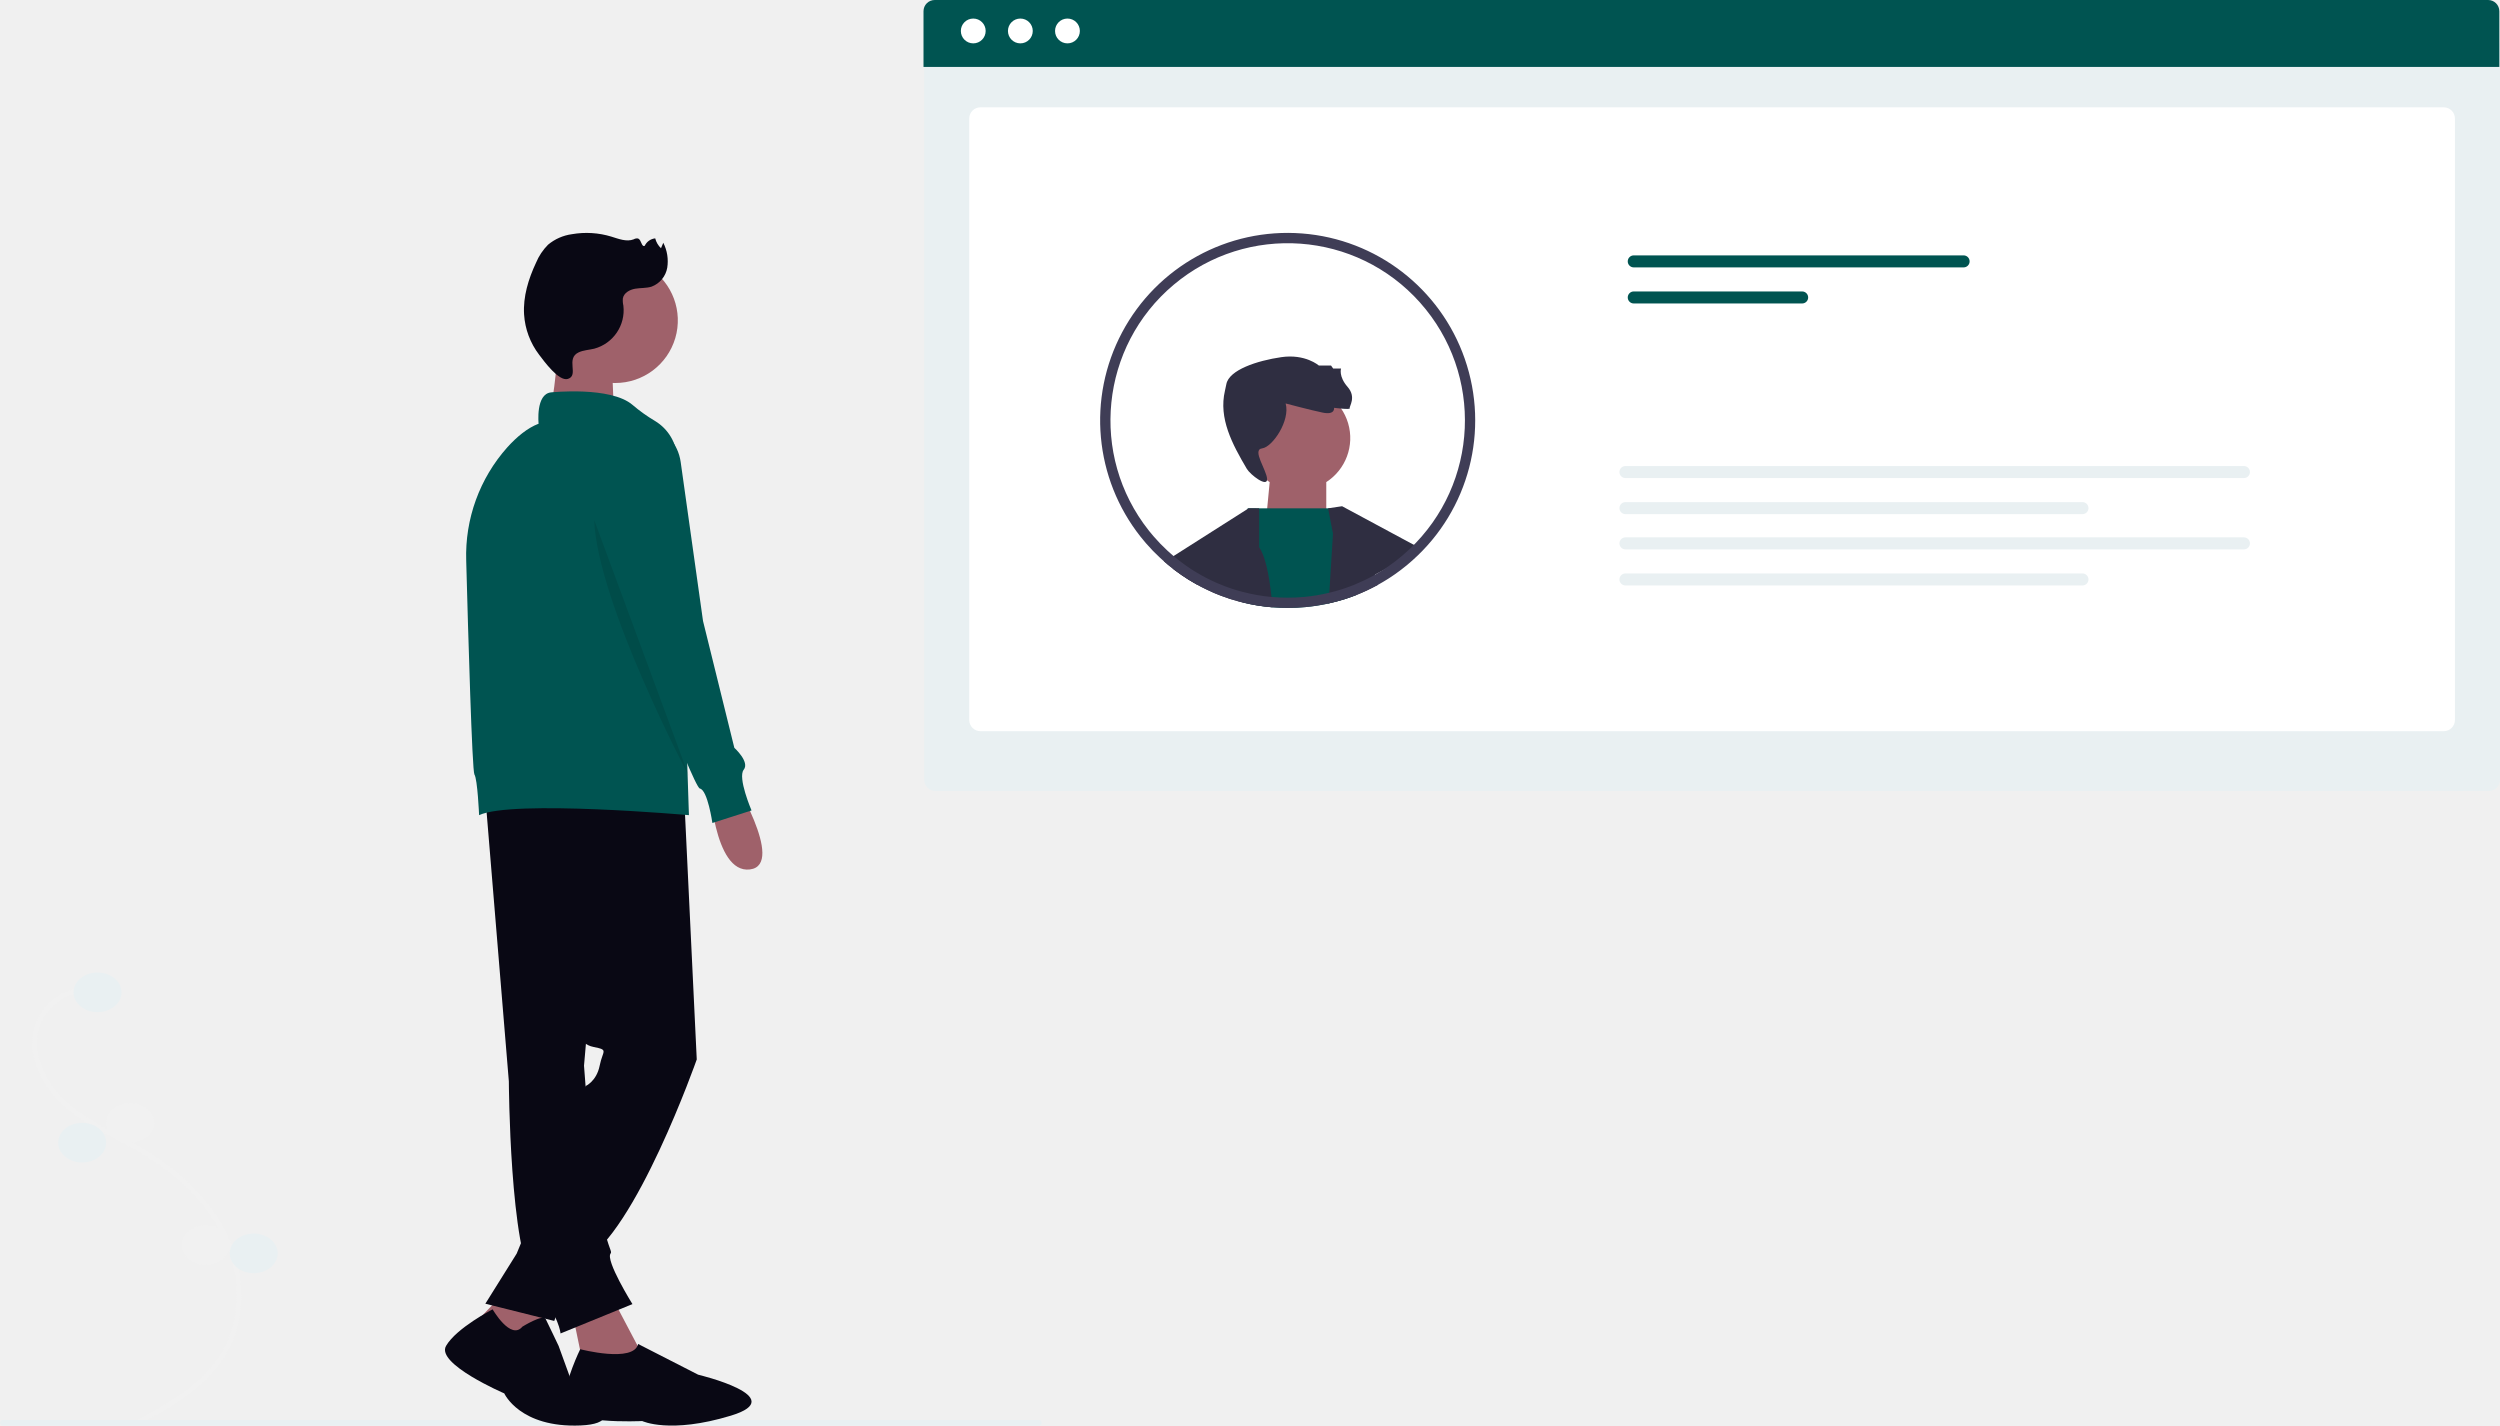
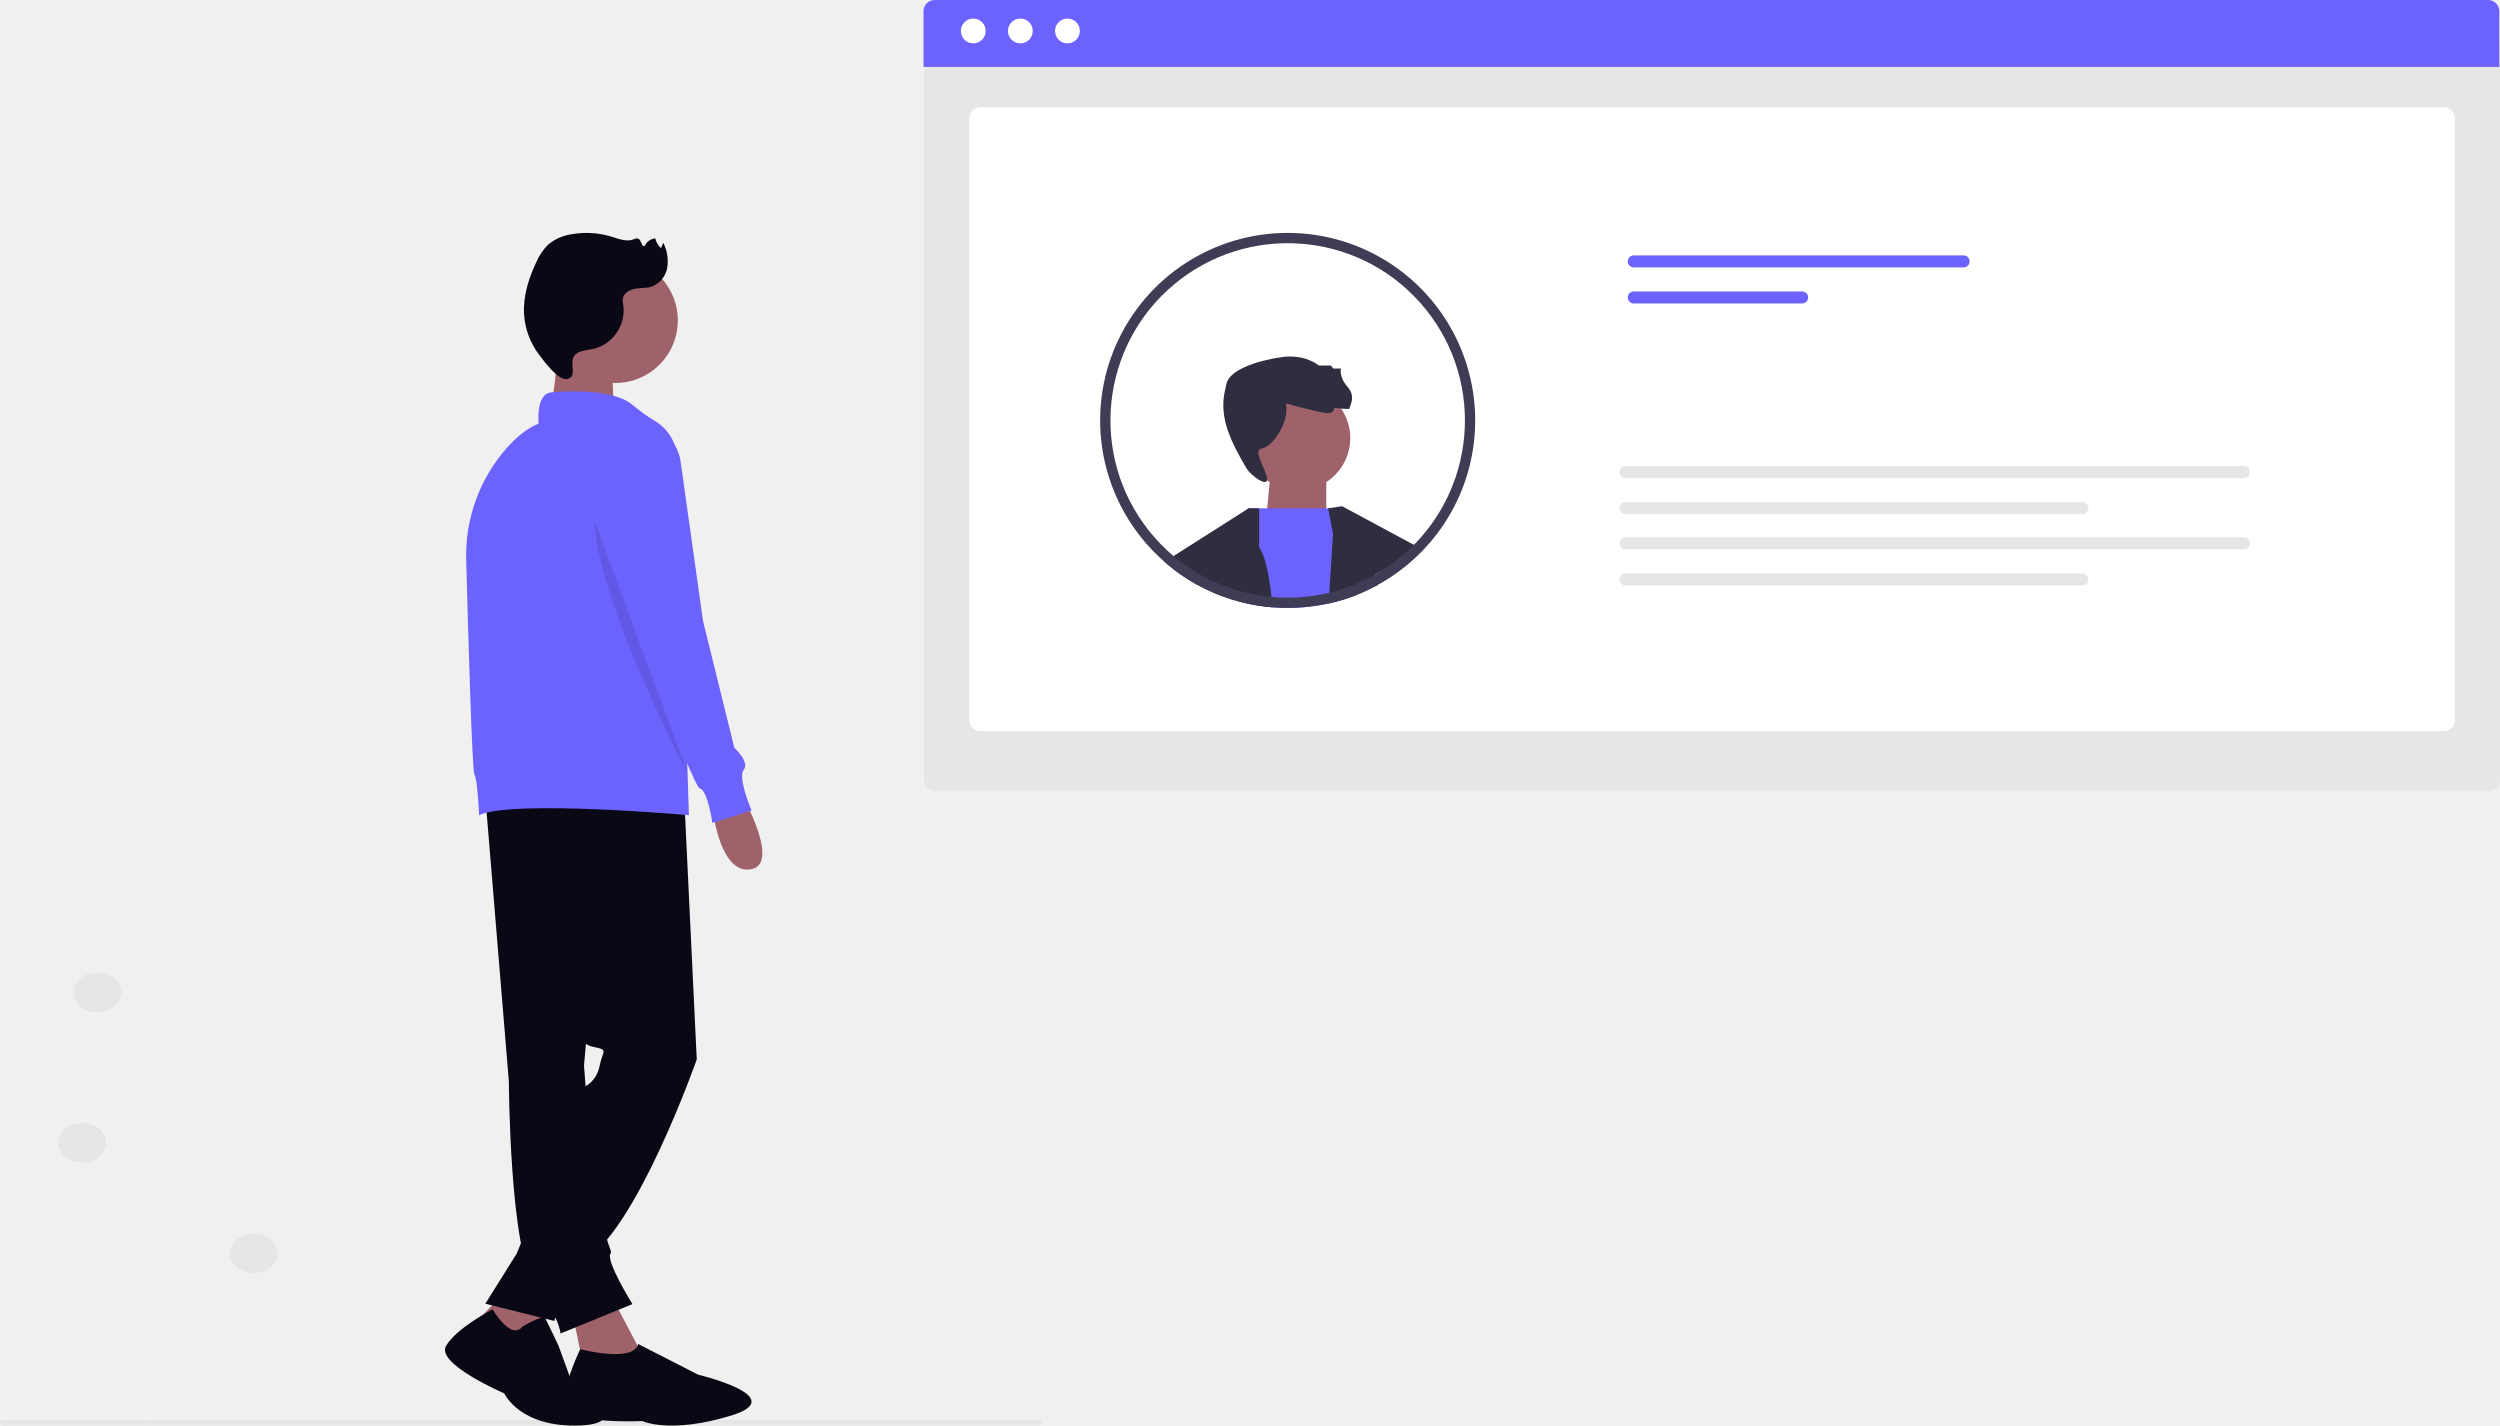
<svg xmlns="http://www.w3.org/2000/svg" width="960" height="547.43" viewBox="0 0 960 547.43" role="img" artist="Katerina Limpitsouni" source="https://undraw.co/">
  <g transform="translate(-519.042 -285.428)">
    <g transform="translate(531.458 658.869)">
      <path d="M211.328,684.637l-.851-1.574c11.416-6.174,25.623-13.857,33.043-26.466,7.315-12.43,7.479-29.308.428-44.049-6-12.545-17.023-23.785-31.875-32.5-2.93-1.72-6-3.35-8.979-4.926-7.189-3.81-14.623-7.75-20.752-13.34-8.442-7.7-14.83-20.618-10.069-32.126a21.353,21.353,0,0,1,18.508-12.95l.1,1.788a19.568,19.568,0,0,0-16.96,11.858c-4.424,10.694,1.646,22.829,9.626,30.107,5.962,5.437,13.294,9.322,20.384,13.08,2.991,1.585,6.084,3.225,9.047,4.964,15.162,8.9,26.429,20.406,32.584,33.275,7.3,15.271,7.113,32.794-.5,45.73C237.389,670.543,222.939,678.358,211.328,684.637Z" transform="translate(-170.645 -510.922)" fill="#f1f1f1" />
-       <ellipse cx="9.214" cy="7.608" rx="9.214" ry="7.608" transform="translate(15.818)" fill="#e9f0f2" />
+       <ellipse cx="9.214" cy="7.608" rx="9.214" ry="7.608" transform="translate(15.818)" fill="#e6e6e6" />
      <ellipse cx="9.214" cy="7.608" rx="9.214" ry="7.608" transform="translate(28.349 50.125)" fill="#f1f1f1" />
-       <ellipse cx="9.214" cy="7.608" rx="9.214" ry="7.608" transform="translate(9.92 57.733)" fill="#e9f0f2" />
+       <ellipse cx="9.214" cy="7.608" rx="9.214" ry="7.608" transform="translate(9.92 57.733)" fill="#e6e6e6" />
      <ellipse cx="9.214" cy="7.608" rx="9.214" ry="7.608" transform="translate(57.36 97.026)" fill="#f1f1f1" />
-       <ellipse cx="9.213" cy="7.608" rx="9.213" ry="7.608" transform="translate(75.789 100.251)" fill="#e9f0f2" />
+       <ellipse cx="9.213" cy="7.608" rx="9.213" ry="7.608" transform="translate(75.789 100.251)" fill="#e6e6e6" />
    </g>
    <g transform="translate(873.669 285.428)">
-       <path d="M0,0H605.115V282.837a4.3,4.3,0,0,1-4.3,4.3H4.3a4.3,4.3,0,0,1-4.3-4.3Z" transform="translate(0.258 16.59)" fill="#e9f0f2" />
+       <path d="M0,0H605.115V282.837a4.3,4.3,0,0,1-4.3,4.3H4.3a4.3,4.3,0,0,1-4.3-4.3Z" transform="translate(0.258 16.59)" fill="#e6e6e6" />
      <path d="M4.3,0H566.208a4.3,4.3,0,0,1,4.3,4.3V235.267a4.3,4.3,0,0,1-4.3,4.3H4.3a4.3,4.3,0,0,1-4.3-4.3V4.3A4.3,4.3,0,0,1,4.3,0Z" transform="translate(17.562 41.212)" fill="#fff" />
-       <path d="M4.3,0H600.814a4.3,4.3,0,0,1,4.3,4.3V25.707H0V4.3A4.3,4.3,0,0,1,4.3,0Z" fill="#005451" />
+       <path d="M4.3,0H600.814a4.3,4.3,0,0,1,4.3,4.3V25.707H0V4.3A4.3,4.3,0,0,1,4.3,0Z" fill="#6c63ff" />
      <circle cx="4.765" cy="4.765" r="4.765" transform="translate(50.51 7.125)" fill="#fff" />
-       <path d="M742.69,286.635a2.308,2.308,0,0,0,0,4.617H869.352a2.308,2.308,0,0,0,0-4.617Z" transform="translate(-469.955 -188.569)" fill="#005451" />
-       <path d="M742.69,299.518a2.308,2.308,0,1,0,0,4.617h64.664a2.308,2.308,0,1,0,0-4.617Z" transform="translate(-469.955 -187.601)" fill="#005451" />
-       <path d="M739.726,361.871a2.308,2.308,0,0,0,0,4.617H977.218a2.308,2.308,0,0,0,0-4.617Z" transform="translate(-470.178 -182.912)" fill="#e9f0f2" />
-       <path d="M739.726,374.754a2.308,2.308,0,1,0,0,4.617H915.219a2.308,2.308,0,1,0,0-4.617Z" transform="translate(-470.178 -181.943)" fill="#e9f0f2" />
-       <path d="M739.726,387.345a2.308,2.308,0,1,0,0,4.617H977.218a2.308,2.308,0,1,0,0-4.617Z" transform="translate(-470.178 -180.997)" fill="#e9f0f2" />
-       <path d="M739.726,400.227a2.308,2.308,0,1,0,0,4.617H915.219a2.308,2.308,0,1,0,0-4.617Z" transform="translate(-470.178 -180.028)" fill="#e9f0f2" />
+       <path d="M742.69,286.635a2.308,2.308,0,0,0,0,4.617H869.352a2.308,2.308,0,0,0,0-4.617Z" transform="translate(-469.955 -188.569)" fill="#6c63ff" />
+       <path d="M742.69,299.518a2.308,2.308,0,1,0,0,4.617h64.664a2.308,2.308,0,1,0,0-4.617Z" transform="translate(-469.955 -187.601)" fill="#6c63ff" />
+       <path d="M739.726,361.871a2.308,2.308,0,0,0,0,4.617H977.218a2.308,2.308,0,0,0,0-4.617Z" transform="translate(-470.178 -182.912)" fill="#e6e6e6" />
+       <path d="M739.726,374.754a2.308,2.308,0,1,0,0,4.617H915.219a2.308,2.308,0,1,0,0-4.617Z" transform="translate(-470.178 -181.943)" fill="#e6e6e6" />
+       <path d="M739.726,387.345a2.308,2.308,0,1,0,0,4.617H977.218a2.308,2.308,0,1,0,0-4.617Z" transform="translate(-470.178 -180.997)" fill="#e6e6e6" />
+       <path d="M739.726,400.227a2.308,2.308,0,1,0,0,4.617H915.219a2.308,2.308,0,1,0,0-4.617Z" transform="translate(-470.178 -180.028)" fill="#e6e6e6" />
      <g transform="translate(67.83 89.438)">
        <g transform="translate(47.287 47.463)">
          <path d="M7.676,53.551,9.256,37.029A20.1,20.1,0,1,1,30.988,37V53.551Z" transform="translate(8.559 11.225)" fill="#9f616a" />
          <path d="M619.84,338.195s9.38,2.512,14.237,3.518,4.355-1.843,4.355-1.843,6.365.837,6.03.167,2.68-4.187-.837-8.207-2.513-7.035-2.513-7.035H638.1l-.837-1.173h-4.69s-5.185-4.547-14.4-3.207-20.107,4.882-21.112,10.409c-.136.75-.316,1.583-.524,2.462-2.519,10.635,2.833,20.586,8.385,30,1.364,2.314,7.964,7.359,7.795,3.9s-5.941-11.236-1.921-11.738S621.683,344.727,619.84,338.195Z" transform="translate(-595.896 -320.168)" fill="#2f2e41" />
        </g>
-         <path d="M614.285,414.984a70.294,70.294,0,0,1-11.5-1.89l.212-4.008,1.76-31.871.016-.244h35.407l5.556,29.345.75,3.959c-1.466.57-2.949,1.108-4.464,1.581-.017,0-.017.016-.033.016-2.1.652-4.237,1.222-6.388,1.694a73.717,73.717,0,0,1-8.668,1.336,66.719,66.719,0,0,1-6.778.326C618.2,415.228,616.224,415.147,614.285,414.984Z" transform="translate(-548.132 -271.215)" fill="#005451" />
+         <path d="M614.285,414.984a70.294,70.294,0,0,1-11.5-1.89l.212-4.008,1.76-31.871.016-.244h35.407l5.556,29.345.75,3.959c-1.466.57-2.949,1.108-4.464,1.581-.017,0-.017.016-.033.016-2.1.652-4.237,1.222-6.388,1.694a73.717,73.717,0,0,1-8.668,1.336,66.719,66.719,0,0,1-6.778.326C618.2,415.228,616.224,415.147,614.285,414.984Z" transform="translate(-548.132 -271.215)" fill="#6c63ff" />
        <path d="M593.4,409.314c-1.466-.635-2.884-1.32-4.285-2.037l-.6-.31c-.407-.212-.831-.44-1.238-.668q-.832-.464-1.613-.929c-.505-.293-1.026-.6-1.532-.912-.033-.016-.049-.033-.081-.033-1.76-1.124-3.487-2.281-5.149-3.536l-.831-.635-.293-4.693.423-.261,28.433-18.086.391-.244.033-.016,4.008.016V391.9c2.265,3.275,3.8,10.135,4.742,19.113.13,1.287.244,2.607.359,3.976a70.292,70.292,0,0,1-11.5-1.89c-.407-.081-.8-.179-1.206-.293a67.434,67.434,0,0,1-7.006-2.249c-.7-.261-1.385-.538-2.069-.815l-.065-.033C594.021,409.575,593.7,409.445,593.4,409.314Z" transform="translate(-550.012 -271.216)" fill="#2f2e41" />
        <path d="M587.505,405q-.832-.464-1.613-.929c-.505-.293-1.026-.6-1.532-.912-.033-.016-.049-.033-.081-.033-1.76-1.124-3.487-2.281-5.149-3.536l-.831-.635c-.13-.114-.26-.212-.407-.326-1.042-.8-2.053-1.629-3.03-2.509-.049-.033-.081-.082-.13-.114a11.205,11.205,0,0,1,3.276-1.743l1.157.342,8.245,2.477.049,3.34Z" transform="translate(-550.241 -269.915)" fill="#2f2e41" />
        <path d="M652.529,406.4c-.489.261-.978.521-1.466.766-.115.065-.212.114-.309.163-.652.326-1.287.652-1.939.961-.017.016-.049.016-.049.033-.033.016-.081.033-.114.049-1.466.7-2.949,1.352-4.465,1.955-1.466.57-2.949,1.108-4.464,1.581-.017,0-.017.016-.033.016-2.1.652-4.237,1.222-6.388,1.694a13.445,13.445,0,0,1,.522-3.959l.016-.228,1.4-22.681-1.874-9.728,5.378-.8,29.573,15.919s-3.259,3.259-16.636,10.2C650.5,402.96,652.236,405,652.529,406.4Z" transform="translate(-545.837 -271.271)" fill="#2f2e41" />
        <path d="M630.393,418.388c-2.119.2-4.269.293-6.42.293-2.086,0-4.155-.082-6.225-.277.13,1.287.244,2.607.359,3.976,1.939.163,3.91.244,5.866.244a66.719,66.719,0,0,0,6.778-.326,73.706,73.706,0,0,0,8.668-1.336,13.445,13.445,0,0,1,.522-3.959l.016-.228A67.736,67.736,0,0,1,630.393,418.388Zm61.574-91.442a72.008,72.008,0,1,0-124.437,68.4c.652.815,1.32,1.629,2,2.411.065.065.1.114.146.163a68.629,68.629,0,0,0,5.361,5.524c.457.424.928.847,1.4,1.255.049.033.082.081.13.114.978.88,1.988,1.711,3.03,2.509.147.114.278.212.407.326l.831.635c1.662,1.255,3.389,2.411,5.149,3.536.033,0,.049.016.081.033.505.31,1.026.619,1.532.912q.783.464,1.613.929c.407.228.831.456,1.238.668l.6.31c1.4.717,2.819,1.4,4.285,2.037.294.13.619.261.913.391l.065.033c.684.277,1.368.554,2.069.815A67.406,67.406,0,0,0,605.4,420.2c.407.114.8.212,1.206.293a70.3,70.3,0,0,0,11.5,1.89c1.939.163,3.91.244,5.866.244a66.711,66.711,0,0,0,6.778-.326,73.713,73.713,0,0,0,8.668-1.336c2.151-.472,4.286-1.043,6.388-1.694.016,0,.016-.016.033-.016,1.515-.472,3-1.01,4.464-1.581,1.516-.6,3-1.255,4.465-1.955.033-.016.081-.033.114-.049,0-.016.033-.016.049-.033.652-.31,1.286-.635,1.939-.961.1-.049.195-.1.309-.163.489-.244.977-.505,1.466-.766.033-.016.049-.033.081-.049,1.287-.717,2.559-1.466,3.813-2.265.342-.212.684-.424,1.026-.668.505-.31.994-.652,1.466-.994.636-.44,1.271-.9,1.89-1.369a5.031,5.031,0,0,0,.586-.44c1.516-1.141,2.982-2.346,4.383-3.617a71.946,71.946,0,0,0,20.074-77.4Zm-21.3,73.193a69.7,69.7,0,0,1-5.54,4.693c-.423.326-.864.652-1.3.945-.424.326-.847.636-1.287.929-.375.261-.75.521-1.141.766-.033.033-.081.049-.114.082-.278.2-.57.375-.847.554-.864.538-1.76,1.075-2.64,1.581-.212.114-.407.244-.619.358-.115.065-.228.13-.359.2-.488.277-.978.521-1.466.782-.065.049-.146.065-.212.114a.121.121,0,0,0-.065.033c-.342.179-.684.342-1.026.505-.294.147-.57.293-.864.424-1.189.57-2.412,1.108-3.634,1.613-1.287.521-2.59.994-3.91,1.434-.326.114-.668.244-1.01.342-1.548.489-3.1.929-4.677,1.287a67.738,67.738,0,0,1-9.564,1.613c-2.119.2-4.269.293-6.42.293-2.086,0-4.155-.082-6.225-.277a67.063,67.063,0,0,1-10.933-1.923c-.131-.033-.277-.065-.407-.1a62.48,62.48,0,0,1-8.62-2.933c-.146-.065-.31-.114-.44-.179-.163-.065-.31-.114-.44-.179-.163-.065-.309-.13-.456-.2-1.222-.538-2.411-1.124-3.6-1.727l-.555-.293c-1.059-.554-2.1-1.124-3.128-1.76-.358-.2-.733-.424-1.092-.652-.407-.244-.815-.505-1.206-.766l-.293-.2c-.913-.619-1.841-1.238-2.721-1.906-.619-.456-1.222-.9-1.825-1.369-.391-.293-.782-.6-1.157-.929-.244-.179-.488-.391-.734-.6-.325-.277-.652-.554-.977-.847-.505-.407-.978-.864-1.434-1.287a64.748,64.748,0,0,1-5.2-5.377c-.554-.619-1.076-1.238-1.58-1.89a3.911,3.911,0,0,1-.326-.407,68.058,68.058,0,1,1,100.045,7.251Z" transform="translate(-551.954 -278.611)" fill="#3f3d56" />
      </g>
    </g>
    <circle cx="4.765" cy="4.765" r="4.765" transform="translate(888.008 292.553)" fill="#fff" />
    <circle cx="4.765" cy="4.765" r="4.765" transform="translate(906.093 292.553)" fill="#fff" />
-     <path d="M547.083,704.723H149.141a1.076,1.076,0,0,1,0-2.15H547.083a1.076,1.076,0,0,1,0,2.15Z" transform="translate(370.946 128.135)" fill="#e9f0f2" />
+     <path d="M547.083,704.723H149.141a1.076,1.076,0,0,1,0-2.15H547.083a1.076,1.076,0,0,1,0,2.15Z" transform="translate(370.946 128.135)" fill="#e6e6e6" />
    <g transform="translate(689.911 374.867)">
      <g transform="translate(30.324 0)">
        <path d="M44.321,82.756s-.465-6.672-.69-13.553q.493.021.986.02A24.033,24.033,0,1,0,22.694,55.068c-.718,9.313-2.043,23.3-3.627,25.28C17.346,82.5,31.011,82.8,38.93,82.8c3.151,0,5.391-.048,5.391-.048" transform="translate(-9.542 -11.589)" fill="#9f616a" />
        <path d="M30.475,57.289c1.857-.842,3.957-.911,5.939-1.387a15.292,15.292,0,0,0,11.18-16.5,8.772,8.772,0,0,1-.2-2.842c.389-2.094,2.632-3.322,4.73-3.682s4.3-.155,6.324-.81a9.491,9.491,0,0,0,5.986-7.256,15.71,15.71,0,0,0-1.52-9.582l-.881,2.108a7.983,7.983,0,0,1-2.222-3.8,5.046,5.046,0,0,0-4.023,2.851c-1.244.635-1.241-2.284-2.539-2.791a2.385,2.385,0,0,0-1.677.306c-2.75,1.085-5.787-.171-8.611-1.036a32.623,32.623,0,0,0-15.1-.933,18.105,18.105,0,0,0-9.205,4.048A21.486,21.486,0,0,0,14.048,22.9c-2.92,6.22-5.012,13.013-4.589,19.869a28.483,28.483,0,0,0,5.78,15.462c1.779,2.319,7.544,10.383,11.047,9.28,4.4-1.378-1.039-7.85,4.188-10.222" transform="translate(-9.405 -11.449)" fill="#090814" />
      </g>
      <path d="M402.746,449.166s21.473,34.711,7.416,36.469-15.584-33.573-15.584-33.573Z" transform="translate(-293.053 -241.209)" fill="#9f616a" />
-       <path d="M334.032,206.805h0a17.761,17.761,0,0,1,13.068,14.7l8.578,61.06,12.026,48.705s6.014,5.411,3.6,8.419,3.006,15.634,3.006,15.634l-15.037,4.81s-1.8-12.627-4.81-13.229c-2.642-.528-32.22-79.541-39.349-98.682-.983-2.639-1.539-4.14-1.539-4.14S314.791,203.8,334.032,206.805Z" transform="translate(-256.588 -133.547)" fill="#005451" />
+       <path d="M334.032,206.805h0a17.761,17.761,0,0,1,13.068,14.7l8.578,61.06,12.026,48.705s6.014,5.411,3.6,8.419,3.006,15.634,3.006,15.634l-15.037,4.81s-1.8-12.627-4.81-13.229c-2.642-.528-32.22-79.541-39.349-98.682-.983-2.639-1.539-4.14-1.539-4.14S314.791,203.8,334.032,206.805Z" transform="translate(-256.588 -133.547)" fill="#6c63ff" />
      <path d="M188.048,724.945l13.079,24.818-21.794,6.354-4.642-22.445Z" transform="translate(-126.018 -320.257)" fill="#9f616a" />
      <path d="M309.285,792.282l23.038,11.786s36.053,8.6,12.579,15.739-34.041,2.066-34.041,2.066-30.708,1.6-30.213-6.971,6.4-20.614,6.4-20.614S307.6,799.657,309.285,792.282Z" transform="translate(-235.113 -365.634)" fill="#090814" />
      <path d="M248.792,436.043l9.019,109.136s.3,65.241,9.922,77.869,9.922,18.941,9.922,18.941l27.62-11.277s-10.483-16.834-8.382-19.444c1.3-1.654-5.292-2.707-10.218-72.1l10.218-117.254Z" transform="translate(-233.283 -219.374)" fill="#090814" />
      <path d="M267.578,787.911" transform="translate(-238.239 -365.3)" fill="none" stroke="#3f3d56" stroke-miterlimit="10" stroke-width="1" />
      <path d="M145.625,723.35,137.207,745.6l-24.052-9.019,15.037-15.634Z" transform="translate(-105.462 -313.967)" fill="#9f616a" />
      <path d="M320.943,443.918l4.81,100.417s-23.45,66.744-43.9,77.568c0,0,0,13.229-4.81,15.634a12.076,12.076,0,0,0-6.013,7.216l-26.457-6.615L256.6,618.9l26.457-64.339s4.209-1.8,5.411-7.817,3.608-6.013-2.409-7.216-6.013-7.216-6.013-7.216l-19.843-91.4Z" transform="translate(-229.069 -226.95)" fill="#090814" />
-       <path d="M264.941,186.656s22.846-2.409,31.268,4.81a61.87,61.87,0,0,0,8.612,6.161,17.663,17.663,0,0,1,8.57,14.621l4.469,136.759s-67.947-6.013-80.574,0c0,0-.6-13.829-1.8-15.634-.876-1.315-2.393-53.759-3.149-82.088a62.376,62.376,0,0,1,15.784-43.531c3.645-4.034,7.716-7.415,12.016-9.069C260.135,198.682,258.932,187.257,264.941,186.656Z" transform="translate(-224.181 -125.423)" fill="#005451" />
+       <path d="M264.941,186.656s22.846-2.409,31.268,4.81a61.87,61.87,0,0,0,8.612,6.161,17.663,17.663,0,0,1,8.57,14.621l4.469,136.759s-67.947-6.013-80.574,0c0,0-.6-13.829-1.8-15.634-.876-1.315-2.393-53.759-3.149-82.088a62.376,62.376,0,0,1,15.784-43.531c3.645-4.034,7.716-7.415,12.016-9.069C260.135,198.682,258.932,187.257,264.941,186.656Z" transform="translate(-224.181 -125.423)" fill="#6c63ff" />
      <path d="M314.078,268.411l36.378,98.414S315.281,300.28,314.078,268.411Z" transform="translate(-256.779 -158.173)" opacity="0.1" />
      <path d="M239.554,781.036s7.95-4.926,8.944-2.956,4.969,10.345,4.969,10.345l4.472,12.316s27.332,17.243,3.975,18.228S232.6,806.654,232.6,806.654s-26.335-11.331-22.36-18.228,17.888-14.051,17.888-14.051S235.082,786.455,239.554,781.036Z" transform="translate(-209.83 -361.031)" fill="#090814" />
    </g>
  </g>
</svg>
